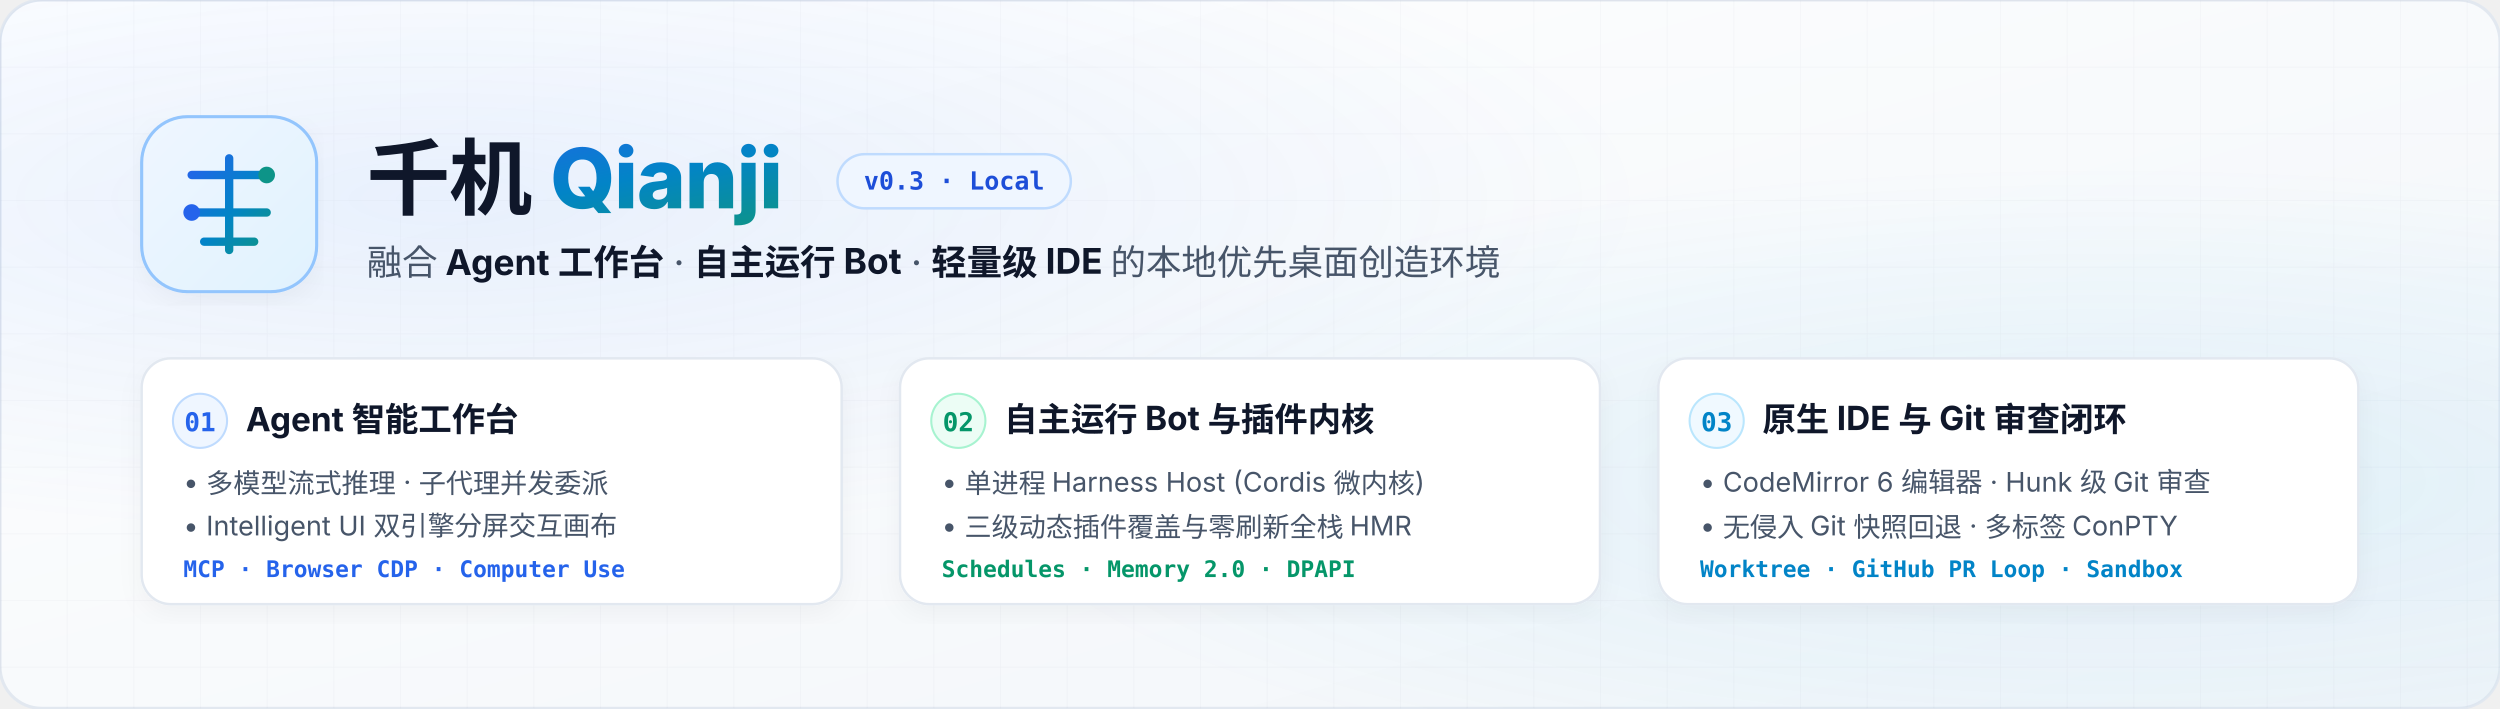
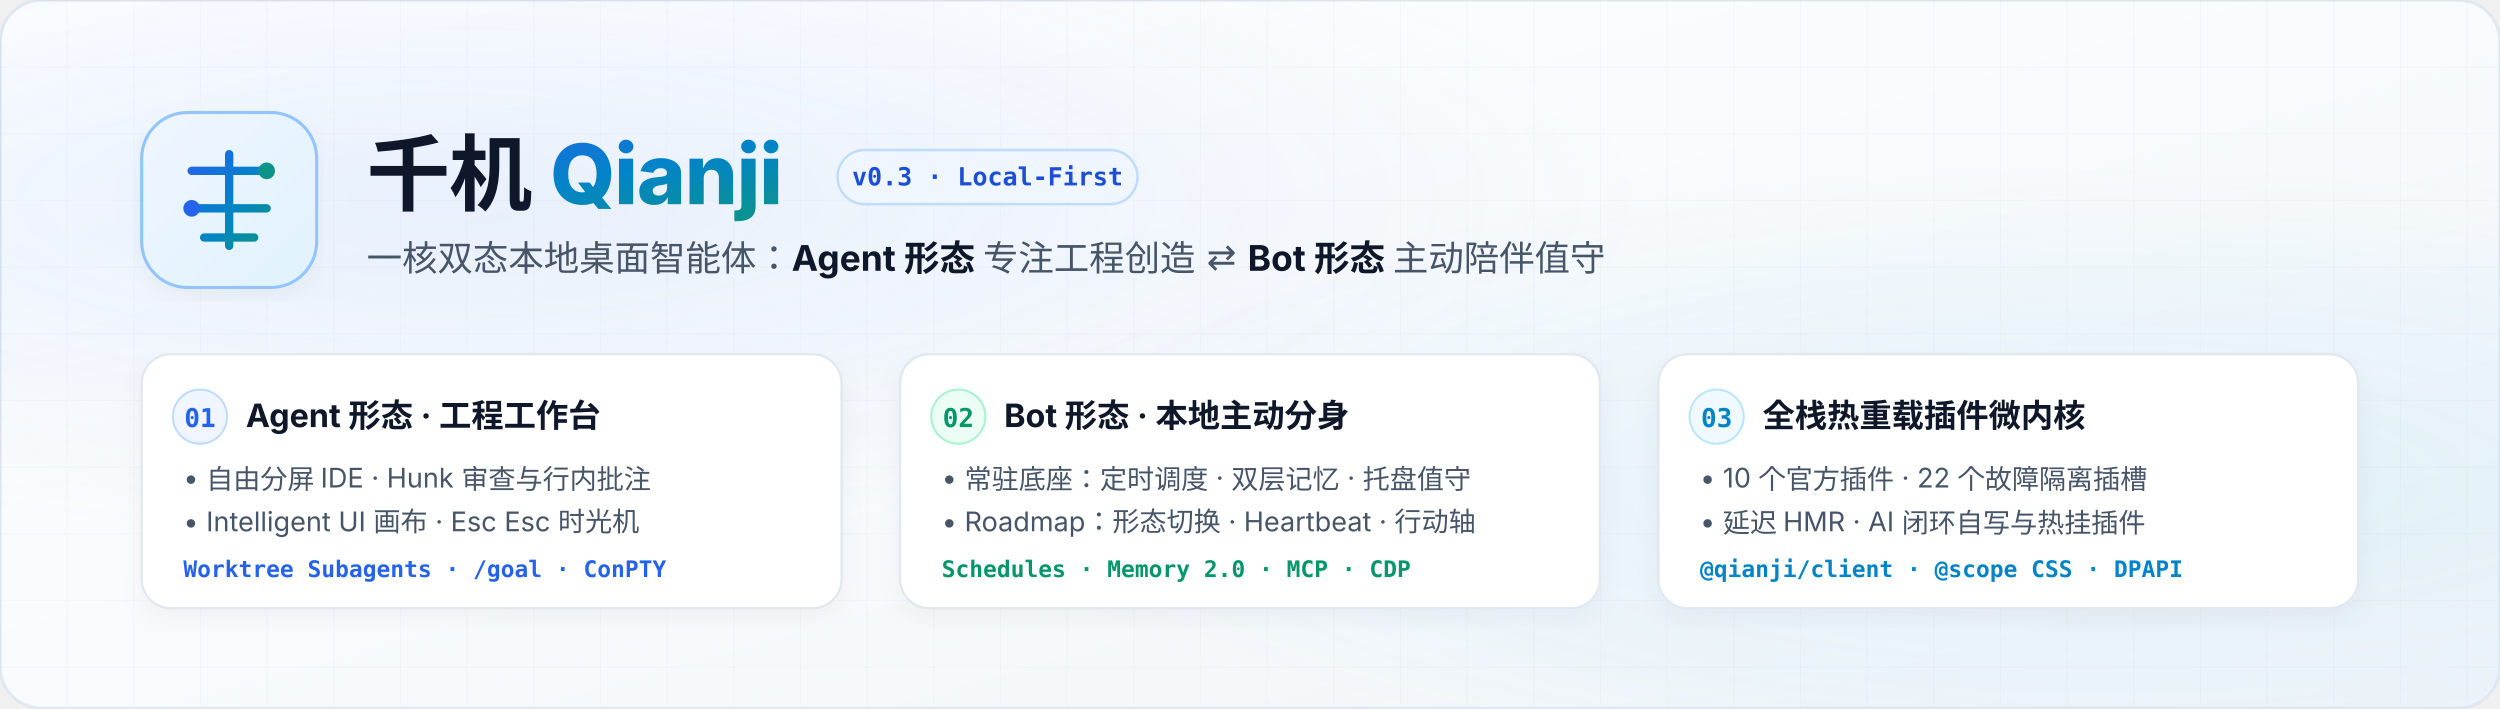
<svg xmlns="http://www.w3.org/2000/svg" viewBox="0 0 1200 340" width="100%" height="100%">
  <defs>
    <linearGradient id="bgGrad" x1="0%" y1="0%" x2="100%" y2="100%">
      <stop offset="0%" stop-color="#ffffff" />
      <stop offset="50%" stop-color="#f8fafc" />
      <stop offset="100%" stop-color="#f1f5f9" />
    </linearGradient>
    <radialGradient id="glowBlue" cx="18%" cy="28%" r="48%">
      <stop offset="0%" stop-color="#3b82f6" stop-opacity="0.10" />
      <stop offset="100%" stop-color="#3b82f6" stop-opacity="0" />
    </radialGradient>
    <radialGradient id="glowCyan" cx="84%" cy="68%" r="45%">
      <stop offset="0%" stop-color="#0ea5e9" stop-opacity="0.09" />
      <stop offset="100%" stop-color="#0ea5e9" stop-opacity="0" />
    </radialGradient>
    <linearGradient id="brandGrad" x1="0%" y1="0%" x2="100%" y2="100%">
      <stop offset="0%" stop-color="#2563eb" />
      <stop offset="55%" stop-color="#0284c7" />
      <stop offset="100%" stop-color="#0d9488" />
    </linearGradient>
    <linearGradient id="logoBoxGrad" x1="0%" y1="0%" x2="100%" y2="100%">
      <stop offset="0%" stop-color="#eff6ff" />
      <stop offset="100%" stop-color="#e0f2fe" />
    </linearGradient>
    <filter id="cardShadow" x="-4%" y="-4%" width="108%" height="112%">
      <feDropShadow dx="0" dy="4" stdDeviation="6" flood-color="#0f172a" flood-opacity="0.04" />
    </filter>
    <pattern id="grid" width="32" height="32" patternUnits="userSpaceOnUse">
      <path d="M 32 0 L 0 0 0 32" fill="none" stroke="#0f172a" stroke-width="0.6" stroke-opacity="0.035" />
    </pattern>
  </defs>
  <rect width="1200" height="340" rx="20" fill="url(#bgGrad)" stroke="#e2e8f0" stroke-width="1.5" />
  <rect width="1200" height="340" rx="20" fill="url(#grid)" />
  <rect width="1200" height="340" rx="20" fill="url(#glowBlue)" />
  <rect width="1200" height="340" rx="20" fill="url(#glowCyan)" />
-   <g transform="translate(68, 56)">
+   <g transform="translate(68, 54)">
    <rect x="0" y="0" width="84" height="84" rx="22" fill="url(#logoBoxGrad)" stroke="#93c5fd" stroke-width="1.5" filter="url(#cardShadow)" />
    <path d="M 24 28 L 60 28 M 42 20 L 42 64 M 24 46 L 60 46 M 30 60 L 54 60" stroke="url(#brandGrad)" stroke-width="4" stroke-linecap="round" />
    <circle cx="60" cy="28" r="4" fill="#0d9488" />
    <circle cx="24" cy="46" r="4" fill="#2563eb" />
    <text x="108" y="44" font-family="Inter, -apple-system, BlinkMacSystemFont, 'Segoe UI', 'Microsoft YaHei', sans-serif" font-size="40" font-weight="800" fill="#0f172a" letter-spacing="-0.5">
      千机 <tspan fill="url(#brandGrad)">Qianji</tspan>
    </text>
-     <rect x="334" y="18" width="112" height="26" rx="13" fill="#eff6ff" stroke="#bfdbfe" stroke-width="1.2" />
-     <text x="390" y="35" text-anchor="middle" font-family="'JetBrains Mono', Consolas, monospace" font-size="12" font-weight="600" fill="#1d4ed8">v0.3 · Local</text>
+     <rect x="334" y="18" width="144" height="26" rx="13" fill="#eff6ff" stroke="#bfdbfe" stroke-width="1.2" />
+     <text x="406" y="35" text-anchor="middle" font-family="'JetBrains Mono', Consolas, monospace" font-size="12" font-weight="600" fill="#1d4ed8">v0.3 · Local-First</text>
    <text x="108" y="76" font-family="Inter, -apple-system, BlinkMacSystemFont, 'Segoe UI', 'Microsoft YaHei', sans-serif" font-size="17" font-weight="500" fill="#475569">
-       融合 <tspan fill="#0f172a" font-weight="700">Agent 工作台</tspan> · <tspan fill="#0f172a" font-weight="700">自主运行 Bot</tspan> · <tspan fill="#0f172a" font-weight="700">轻量级 IDE</tspan> 的本地优先桌面创造环境
+       一核双态本地桌面智能体：<tspan fill="#0f172a" font-weight="700">Agent 形态</tspan> 专注工程创造 ⇄ <tspan fill="#0f172a" font-weight="700">Bot 形态</tspan> 主动陪伴值守
    </text>
  </g>
-   <g transform="translate(68, 172)">
+   <g transform="translate(68, 170)">
    <g transform="translate(0, 0)">
-       <rect width="336" height="118" rx="14" fill="#ffffff" stroke="#e2e8f0" stroke-width="1.2" filter="url(#cardShadow)" />
+       <rect width="336" height="122" rx="14" fill="#ffffff" stroke="#e2e8f0" stroke-width="1.2" filter="url(#cardShadow)" />
      <circle cx="28" cy="30" r="13" fill="#eff6ff" stroke="#bfdbfe" stroke-width="1" />
      <text x="28" y="35" text-anchor="middle" font-family="'JetBrains Mono', monospace" font-size="12.5" font-weight="700" fill="#2563eb">01</text>
-       <text x="50" y="35" font-family="Inter, 'Microsoft YaHei', sans-serif" font-size="16" font-weight="700" fill="#0f172a">Agent 智能工作台</text>
-       <text x="20" y="64" font-family="Inter, 'Microsoft YaHei', sans-serif" font-size="13" fill="#475569">• 多模型流式推理 · 子代理并发委派</text>
-       <text x="20" y="85" font-family="Inter, 'Microsoft YaHei', sans-serif" font-size="13" fill="#475569">• Intelligent UI 双引擎分屏交互画布</text>
-       <text x="20" y="105" font-family="'JetBrains Mono', monospace" font-size="11" font-weight="600" fill="#2563eb">MCP · Browser CDP · Computer Use</text>
+       <text x="50" y="35" font-family="Inter, 'Microsoft YaHei', sans-serif" font-size="15.5" font-weight="700" fill="#0f172a">Agent 形态 · 工程工作台</text>
+       <text x="20" y="64" font-family="Inter, 'Microsoft YaHei', sans-serif" font-size="13" fill="#475569">• 自由分屏 IDE · Hunk 审查与行内批注</text>
+       <text x="20" y="85" font-family="Inter, 'Microsoft YaHei', sans-serif" font-size="13" fill="#475569">• Intelligent UI 画布 · Esc Esc 时光机</text>
+       <text x="20" y="107" font-family="'JetBrains Mono', monospace" font-size="11" font-weight="600" fill="#2563eb">Worktree Subagents · /goal · ConPTY</text>
    </g>
    <g transform="translate(364, 0)">
-       <rect width="336" height="118" rx="14" fill="#ffffff" stroke="#e2e8f0" stroke-width="1.2" filter="url(#cardShadow)" />
+       <rect width="336" height="122" rx="14" fill="#ffffff" stroke="#e2e8f0" stroke-width="1.2" filter="url(#cardShadow)" />
      <circle cx="28" cy="30" r="13" fill="#ecfdf5" stroke="#a7f3d0" stroke-width="1" />
      <text x="28" y="35" text-anchor="middle" font-family="'JetBrains Mono', monospace" font-size="12.5" font-weight="700" fill="#059669">02</text>
-       <text x="50" y="35" font-family="Inter, 'Microsoft YaHei', sans-serif" font-size="16" font-weight="700" fill="#0f172a">自主运行 Bot 与插件内核</text>
-       <text x="20" y="64" font-family="Inter, 'Microsoft YaHei', sans-serif" font-size="13" fill="#475569">• 单进程 Harness Host (Cordis 微内核)</text>
-       <text x="20" y="85" font-family="Inter, 'Microsoft YaHei', sans-serif" font-size="13" fill="#475569">• 三级动态插件覆盖与零刷新全栈 HMR</text>
-       <text x="20" y="105" font-family="'JetBrains Mono', monospace" font-size="11" font-weight="600" fill="#059669">Schedules · Memory 2.0 · DPAPI</text>
+       <text x="50" y="35" font-family="Inter, 'Microsoft YaHei', sans-serif" font-size="15.5" font-weight="700" fill="#0f172a">Bot 形态 · 本地主动分身</text>
+       <text x="20" y="64" font-family="Inter, 'Microsoft YaHei', sans-serif" font-size="13" fill="#475569">• 常驻底座：定时调度 · 双层记忆 · 托盘值守</text>
+       <text x="20" y="85" font-family="Inter, 'Microsoft YaHei', sans-serif" font-size="13" fill="#475569">• Roadmap：形态切换 · Heartbeat · 行动轴</text>
+       <text x="20" y="107" font-family="'JetBrains Mono', monospace" font-size="11" font-weight="600" fill="#059669">Schedules · Memory 2.0 · MCP · CDP</text>
    </g>
    <g transform="translate(728, 0)">
-       <rect width="336" height="118" rx="14" fill="#ffffff" stroke="#e2e8f0" stroke-width="1.2" filter="url(#cardShadow)" />
+       <rect width="336" height="122" rx="14" fill="#ffffff" stroke="#e2e8f0" stroke-width="1.2" filter="url(#cardShadow)" />
      <circle cx="28" cy="30" r="13" fill="#f0f9ff" stroke="#bae6fd" stroke-width="1" />
      <text x="28" y="35" text-anchor="middle" font-family="'JetBrains Mono', monospace" font-size="12.5" font-weight="700" fill="#0284c7">03</text>
-       <text x="50" y="35" font-family="Inter, 'Microsoft YaHei', sans-serif" font-size="16" font-weight="700" fill="#0f172a">原生 IDE 与 Git 审查闭环</text>
-       <text x="20" y="64" font-family="Inter, 'Microsoft YaHei', sans-serif" font-size="13" fill="#475569">• CodeMirror 6 编辑器 · Hunk 级 Git 审查</text>
-       <text x="20" y="85" font-family="Inter, 'Microsoft YaHei', sans-serif" font-size="13" fill="#475569">• 无侵入 Git 快照回退 · 多标签 ConPTY</text>
-       <text x="20" y="105" font-family="'JetBrains Mono', monospace" font-size="11" font-weight="600" fill="#0284c7">Worktree · GitHub PR Loop · Sandbox</text>
+       <text x="50" y="35" font-family="Inter, 'Microsoft YaHei', sans-serif" font-size="15.5" font-weight="700" fill="#0f172a">全栈热重载插件微内核</text>
+       <text x="20" y="64" font-family="Inter, 'Microsoft YaHei', sans-serif" font-size="13" fill="#475569">• 10 个官方插件 · 22 个故障隔离插槽</text>
+       <text x="20" y="85" font-family="Inter, 'Microsoft YaHei', sans-serif" font-size="13" fill="#475569">• 延迟 HMR · AI 闭环自写与热挂插件</text>
+       <text x="20" y="107" font-family="'JetBrains Mono', monospace" font-size="11" font-weight="600" fill="#0284c7">@qianji/client · @scope CSS · DPAPI</text>
    </g>
  </g>
</svg>
